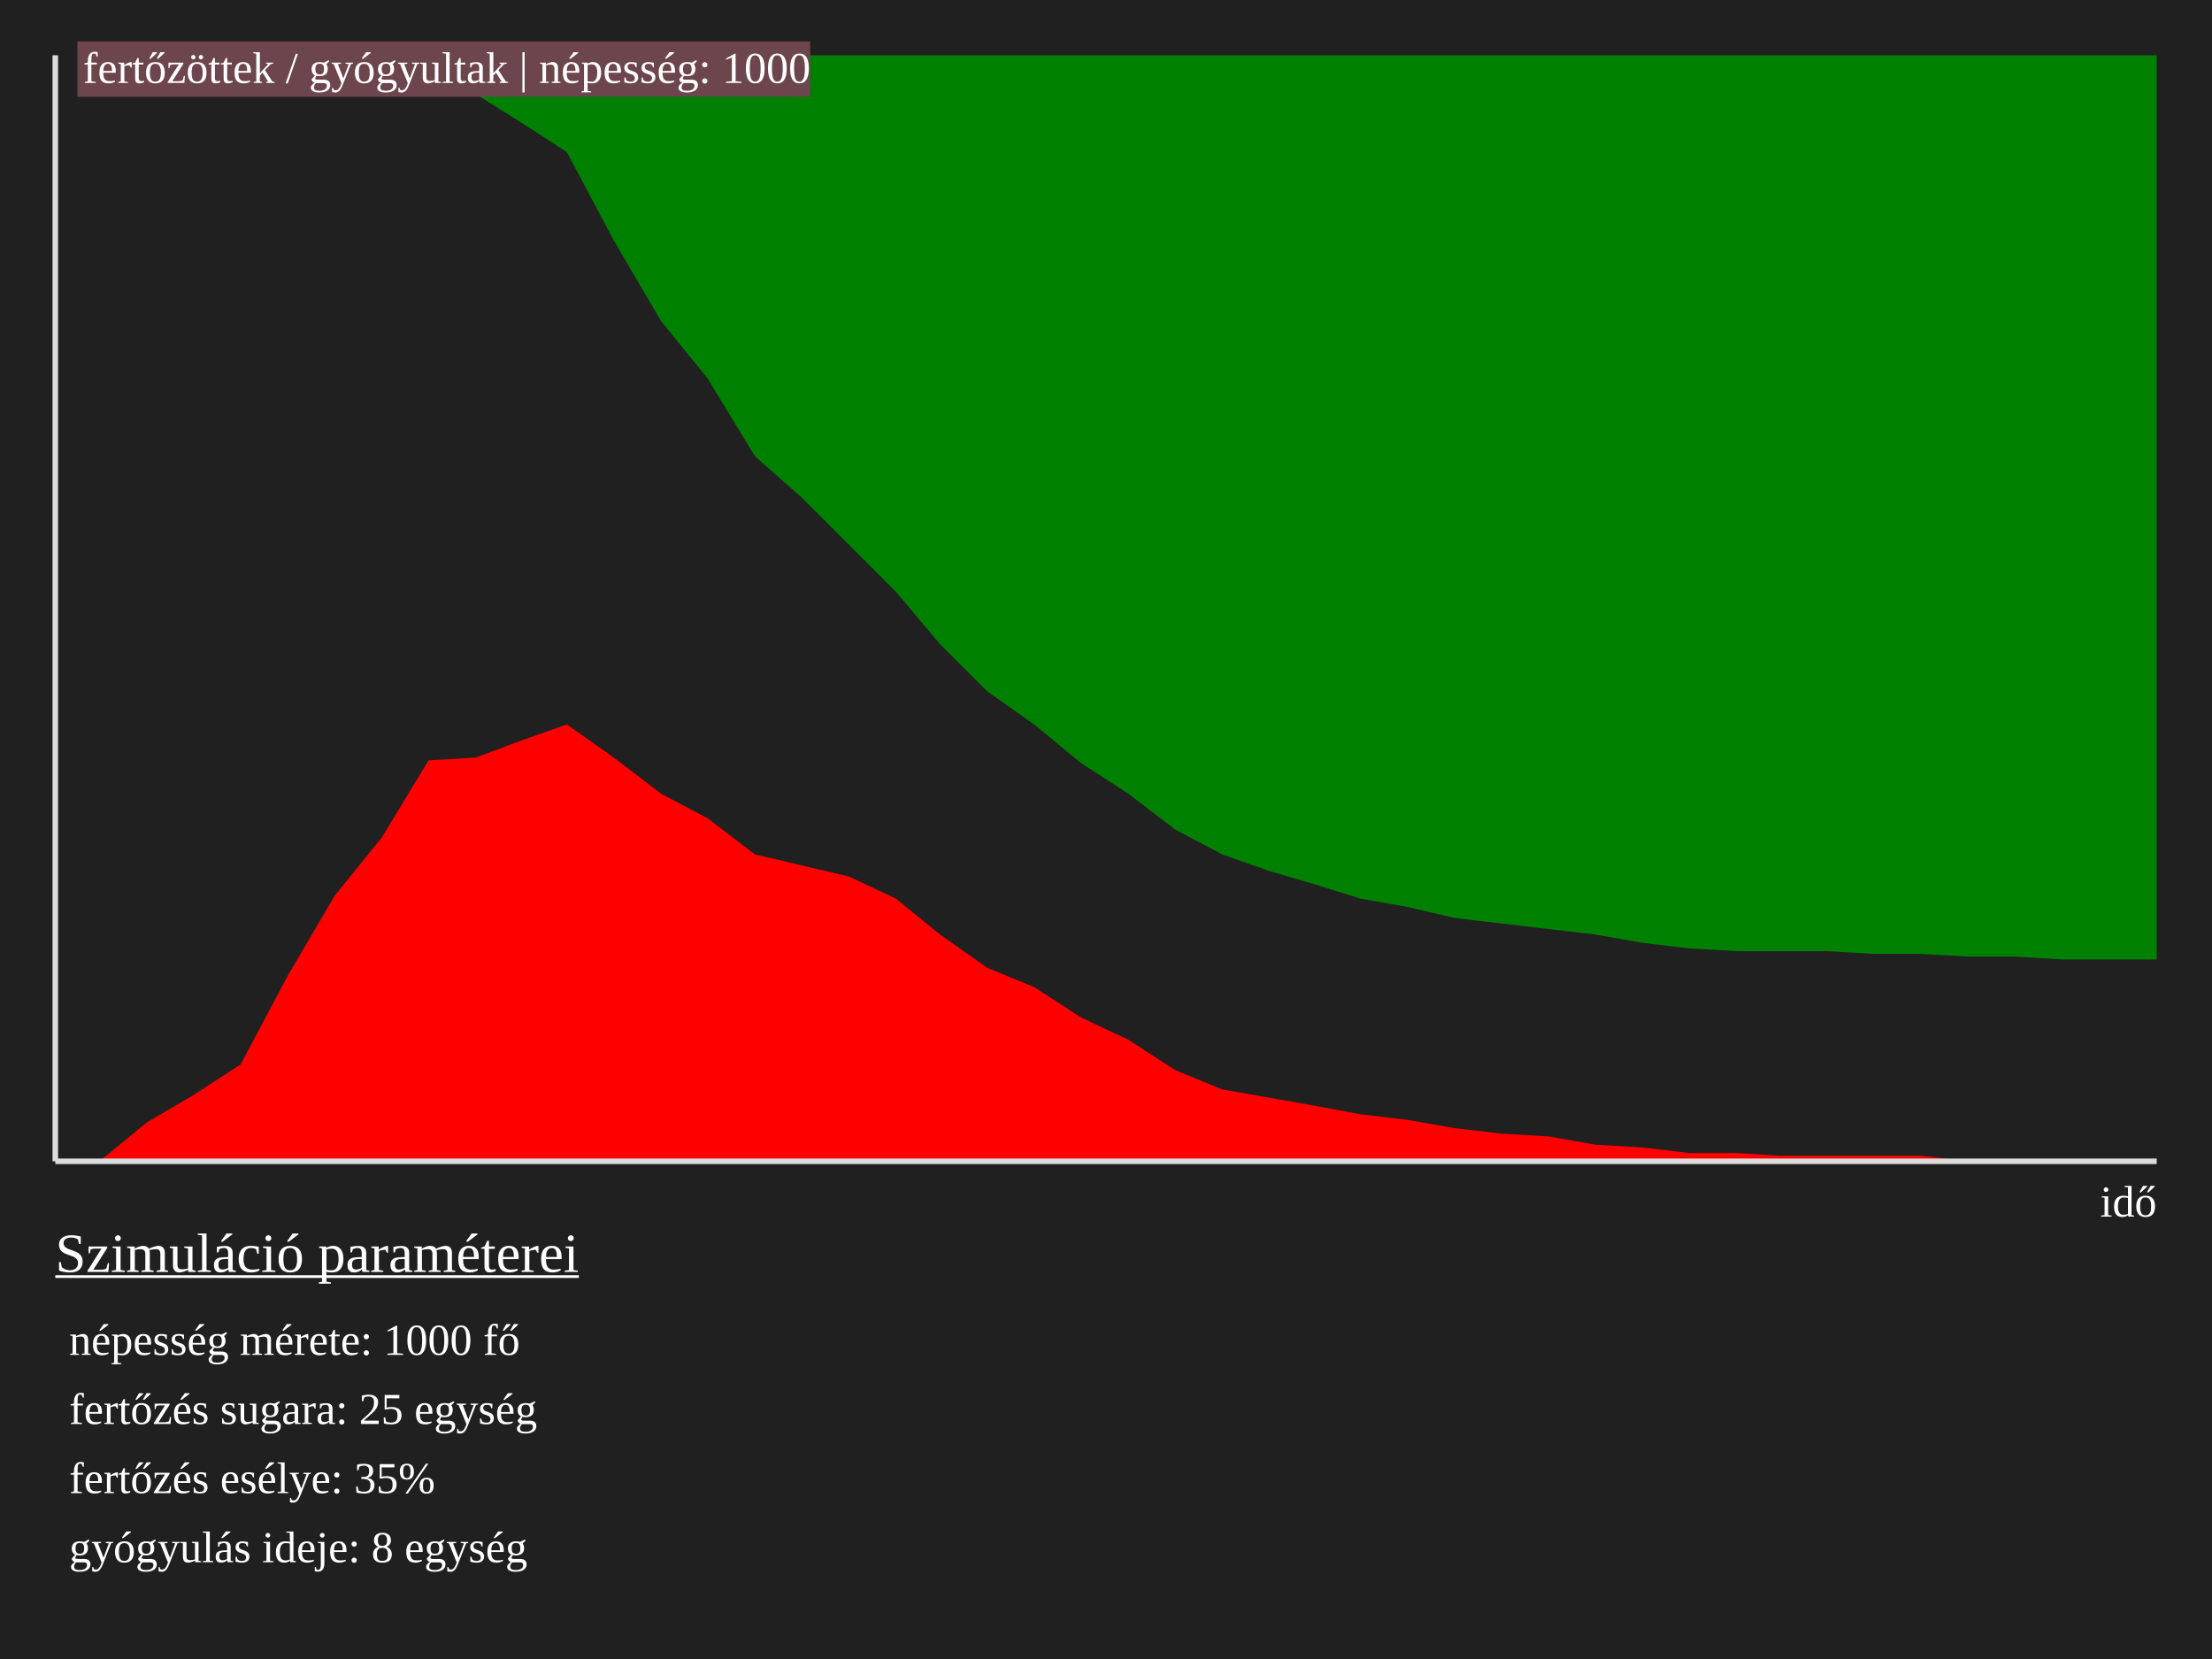
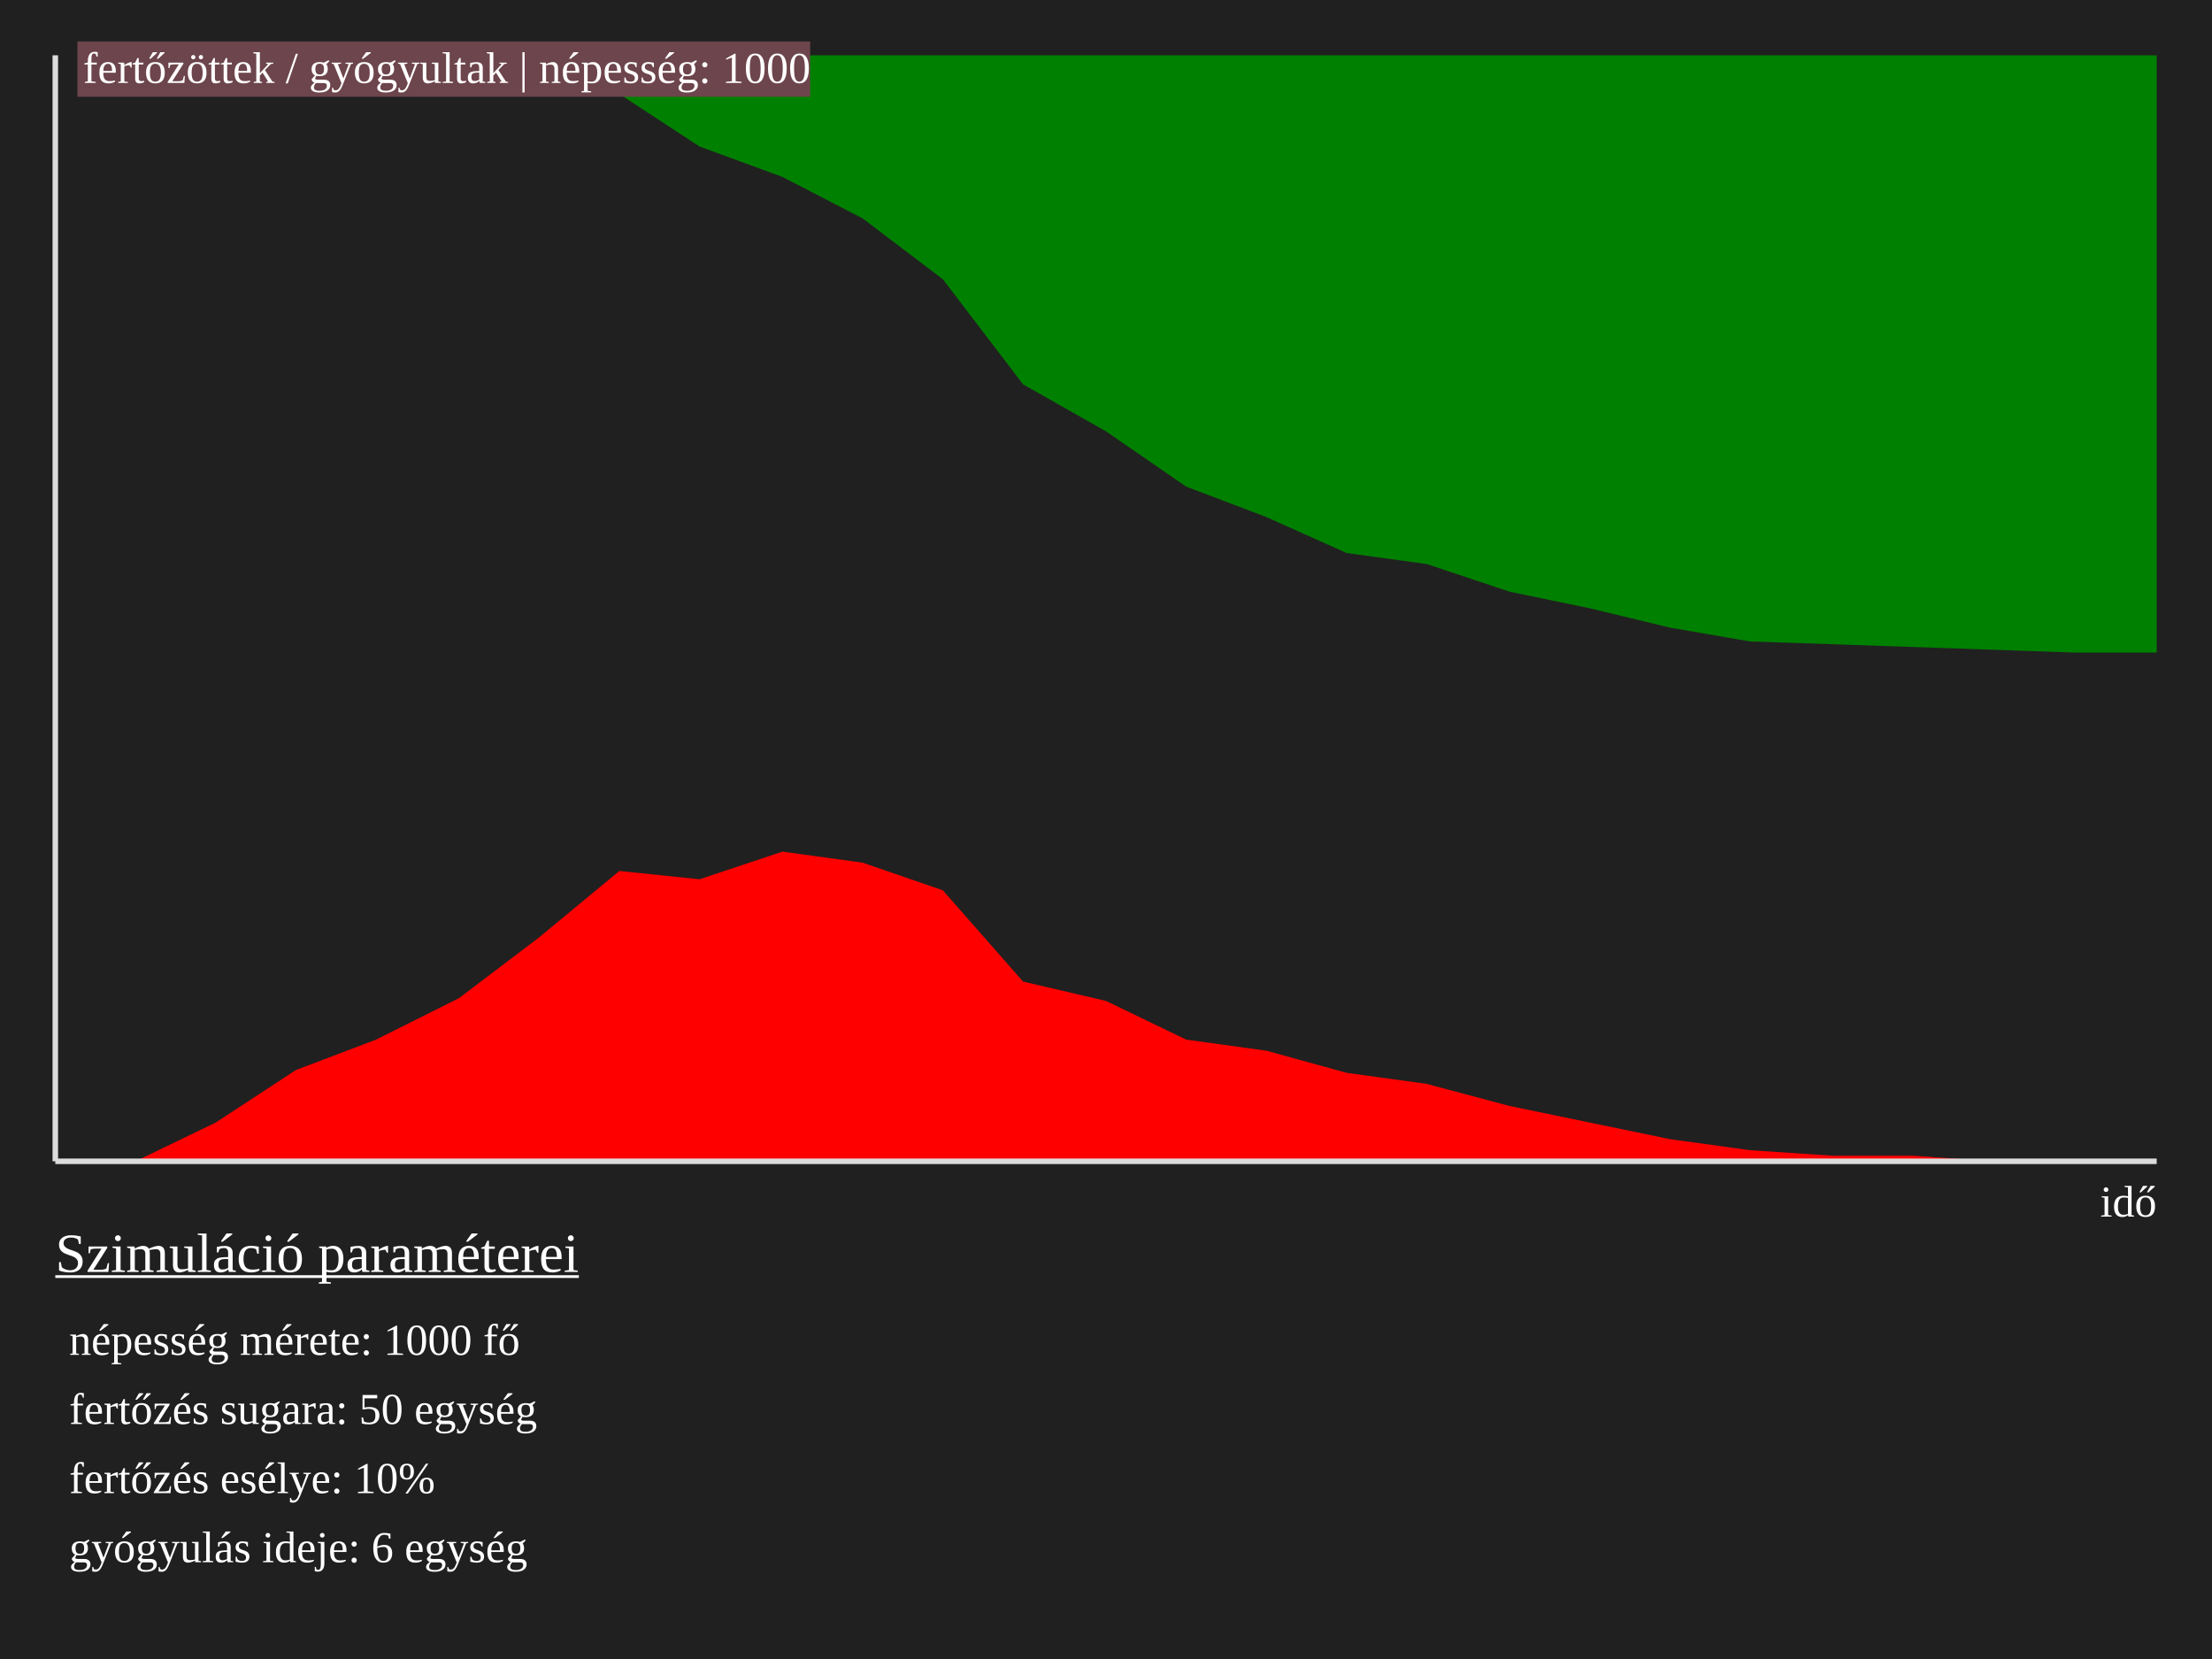
<svg xmlns="http://www.w3.org/2000/svg" version="1.1" baseProfile="full" width="800" height="600">
  <rect width="100%" height="100%" fill="#202020" />
-   <polygon points="20,420 36,420 53,406 70,396 87,385 104,353 121,324 138,303 155,275 172,274 188,268 205,262 222,274 239,287 256,296 273,309 290,313 307,317 324,325 340,338 357,350 374,357 391,368 408,376 425,387 442,394 459,397 476,400 492,403 509,405 526,408 543,410 560,411 577,414 594,415 611,417 628,417 644,418 661,418 678,418 695,418 712,420 729,420 746,420 763,420 780,420 780,420 " style="fill:red;" />
-   <polygon points="20,20 36,20 53,20 70,20 87,20 104,20 121,20 138,20 155,20 172,34 188,44 205,55 222,87 239,116 256,137 273,165 290,180 307,197 324,214 340,233 357,250 374,262 391,276 408,287 425,300 442,309 459,315 476,320 492,325 509,328 526,332 543,334 560,336 577,338 594,341 611,343 628,344 644,344 661,344 678,345 695,345 712,346 729,346 746,347 763,347 780,347 780,20 " style="fill:green;" />
+   <polygon points="20,420 49,420 78,406 107,387 136,376 166,361 195,339 224,315 253,318 283,308 312,312 341,322 370,355 400,362 429,376 458,380 487,388 516,392 546,400 575,406 604,412 633,416 663,418 692,418 721,420 750,420 780,420 780,420 " style="fill:red;" />
+   <polygon points="20,20 49,20 78,20 107,20 136,20 166,20 195,20 224,34 253,53 283,64 312,79 341,101 370,139 400,156 429,176 458,187 487,200 516,204 546,214 575,220 604,227 633,232 663,233 692,234 721,235 750,236 780,236 780,20 " style="fill:green;" />
  <line x1="20" y1="20" x2="20" y2="420" style="stroke:rgb(220,220,220);stroke-width:2" />
  <line x1="20" y1="420" x2="780" y2="420" style="stroke:rgb(220,220,220);stroke-width:2" />
  <rect x="28" y="15" width="265" height="20" fill="#6D454C" />
  <text x="30" y="30" fill="white" font-size="16">fertőzöttek / gyógyultak | népesség: 1000</text>
  <text x="780" y="440" fill="white" text-anchor="end" font-size="16">idő</text>
  <text x="20" y="460" fill="white" text-anchor="start" text-decoration="underline" font-size="20">Szimuláció paraméterei</text>
  <text x="25" y="490" fill="white" text-anchor="start" font-size="16">népesség mérete: 1000 fő</text>
-   <text x="25" y="515" fill="white" text-anchor="start" font-size="16">fertőzés sugara: 25 egység</text>
-   <text x="25" y="540" fill="white" text-anchor="start" font-size="16">fertőzés esélye: 35%</text>
-   <text x="25" y="565" fill="white" text-anchor="start" font-size="16">gyógyulás ideje: 8 egység</text>
+   <text x="25" y="515" fill="white" text-anchor="start" font-size="16">fertőzés sugara: 50 egység</text>
+   <text x="25" y="540" fill="white" text-anchor="start" font-size="16">fertőzés esélye: 10%</text>
+   <text x="25" y="565" fill="white" text-anchor="start" font-size="16">gyógyulás ideje: 6 egység</text>
</svg>
